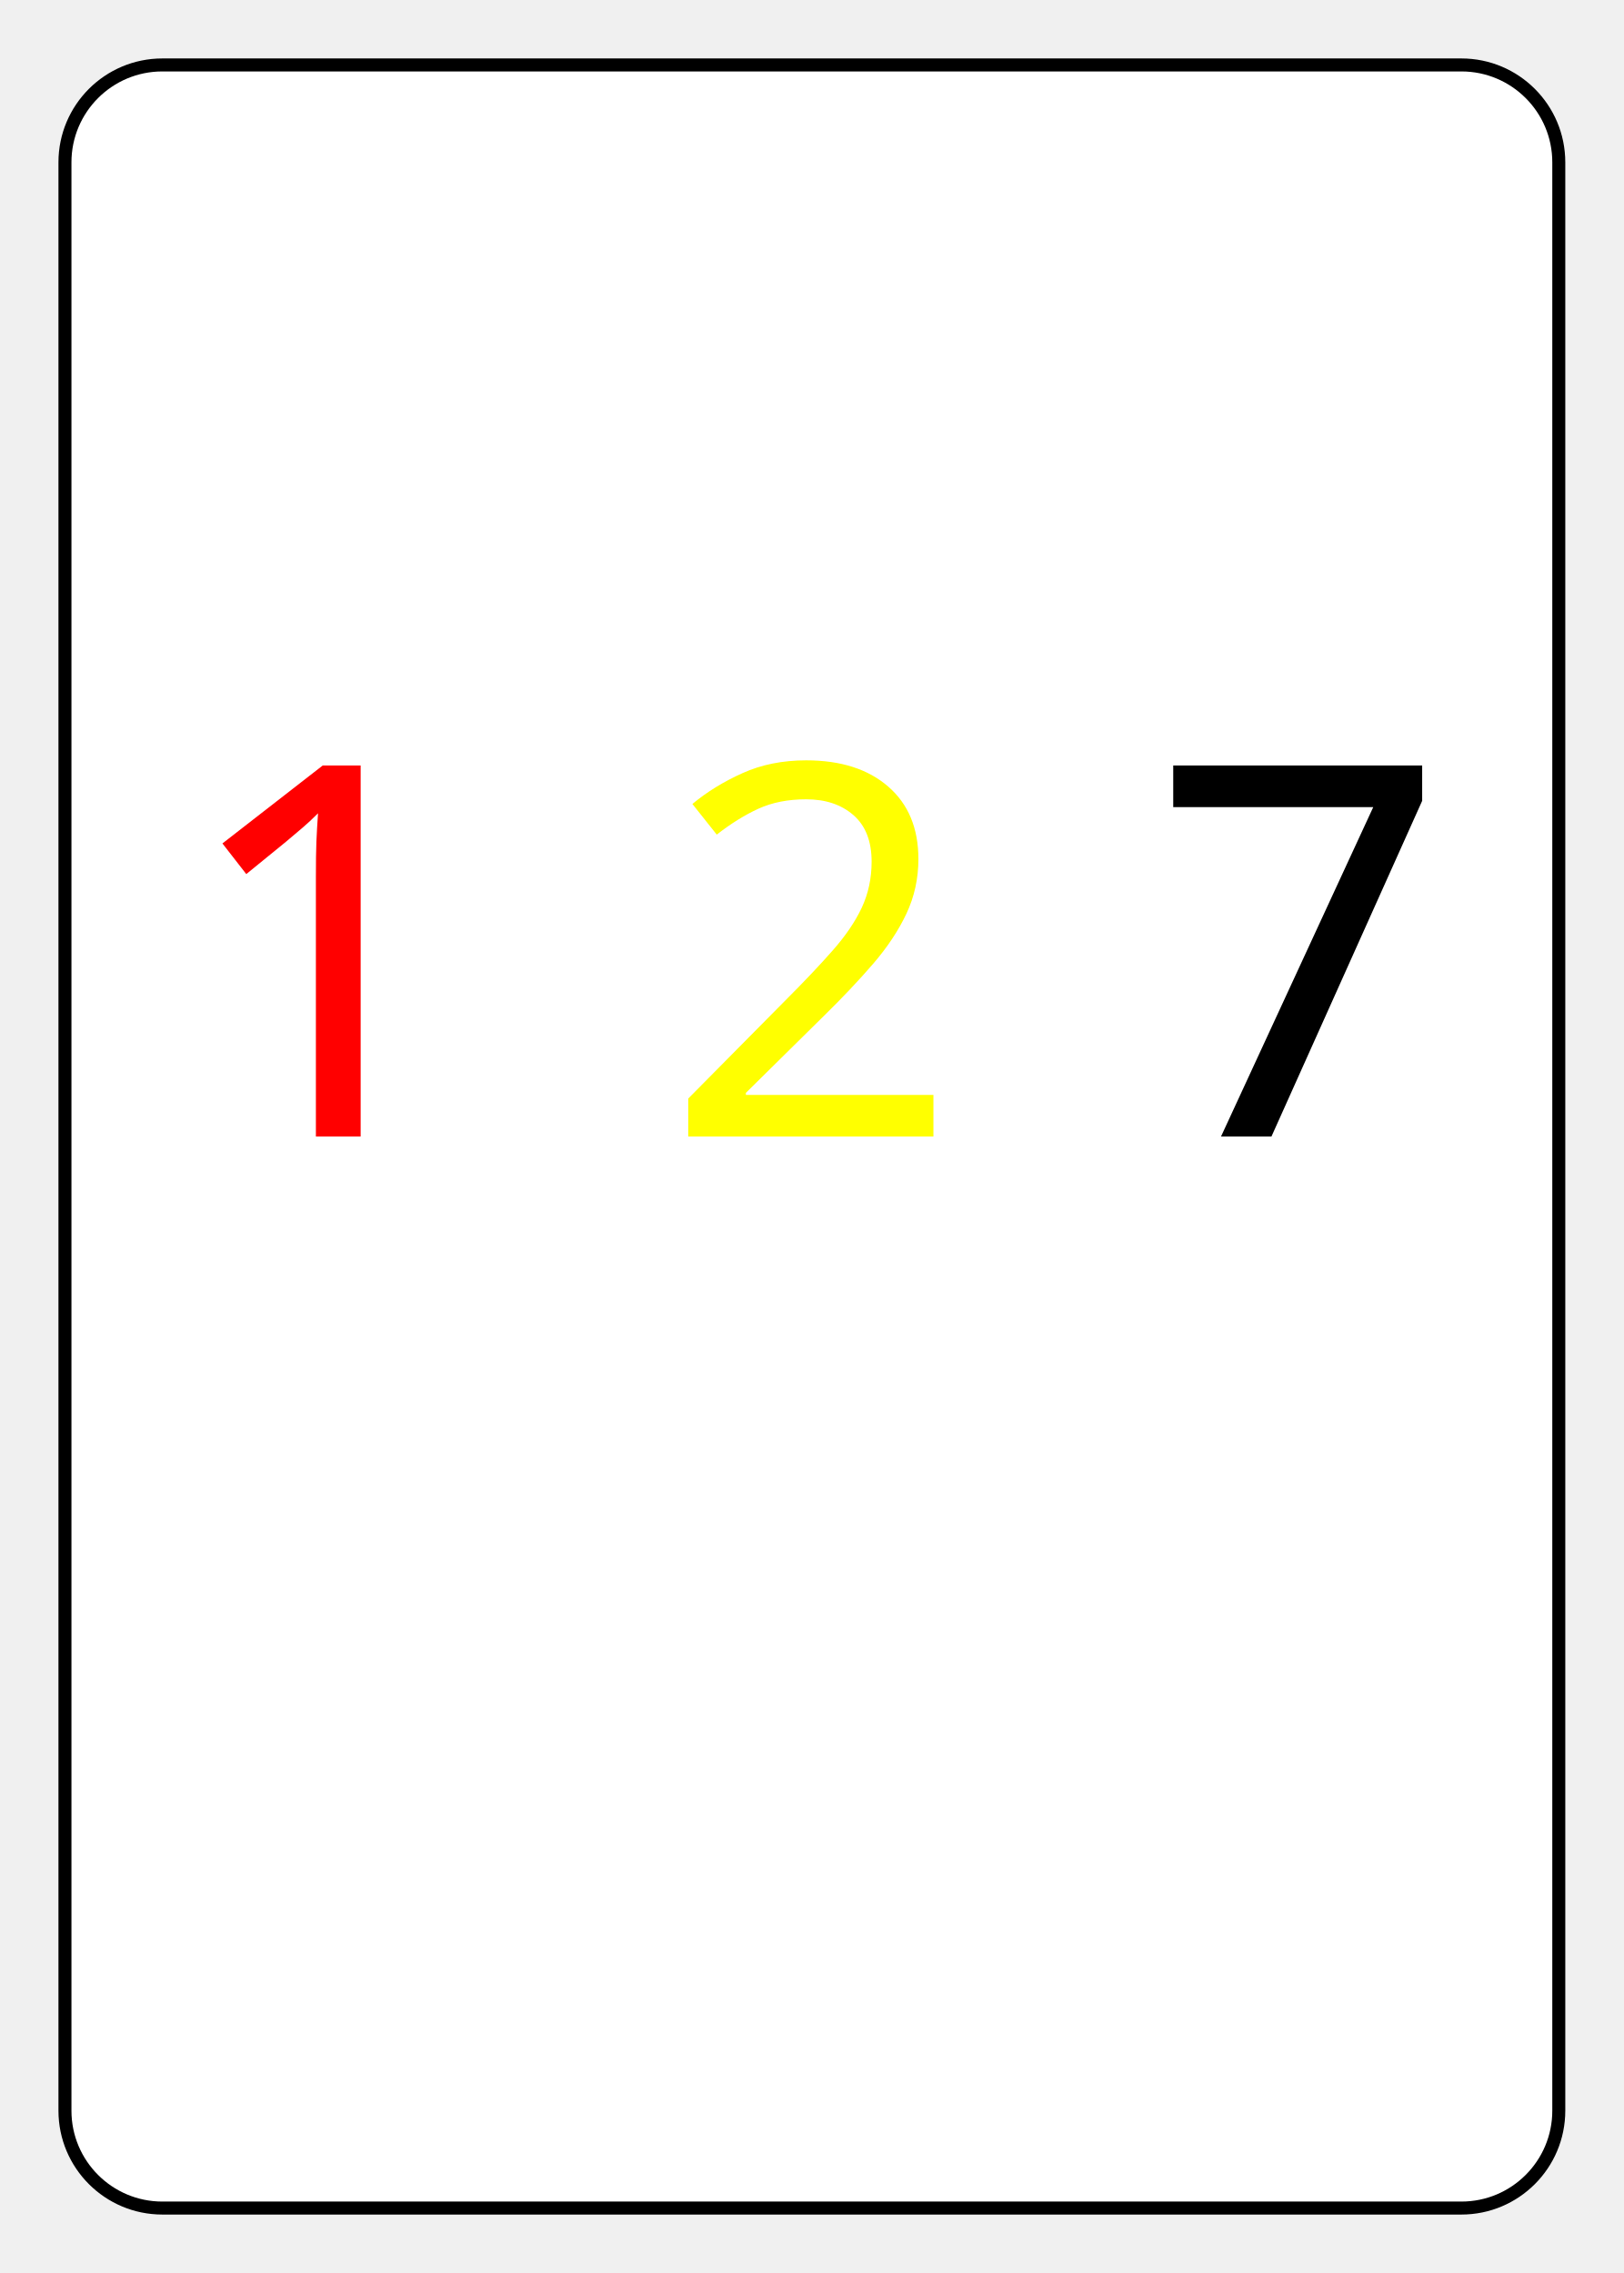
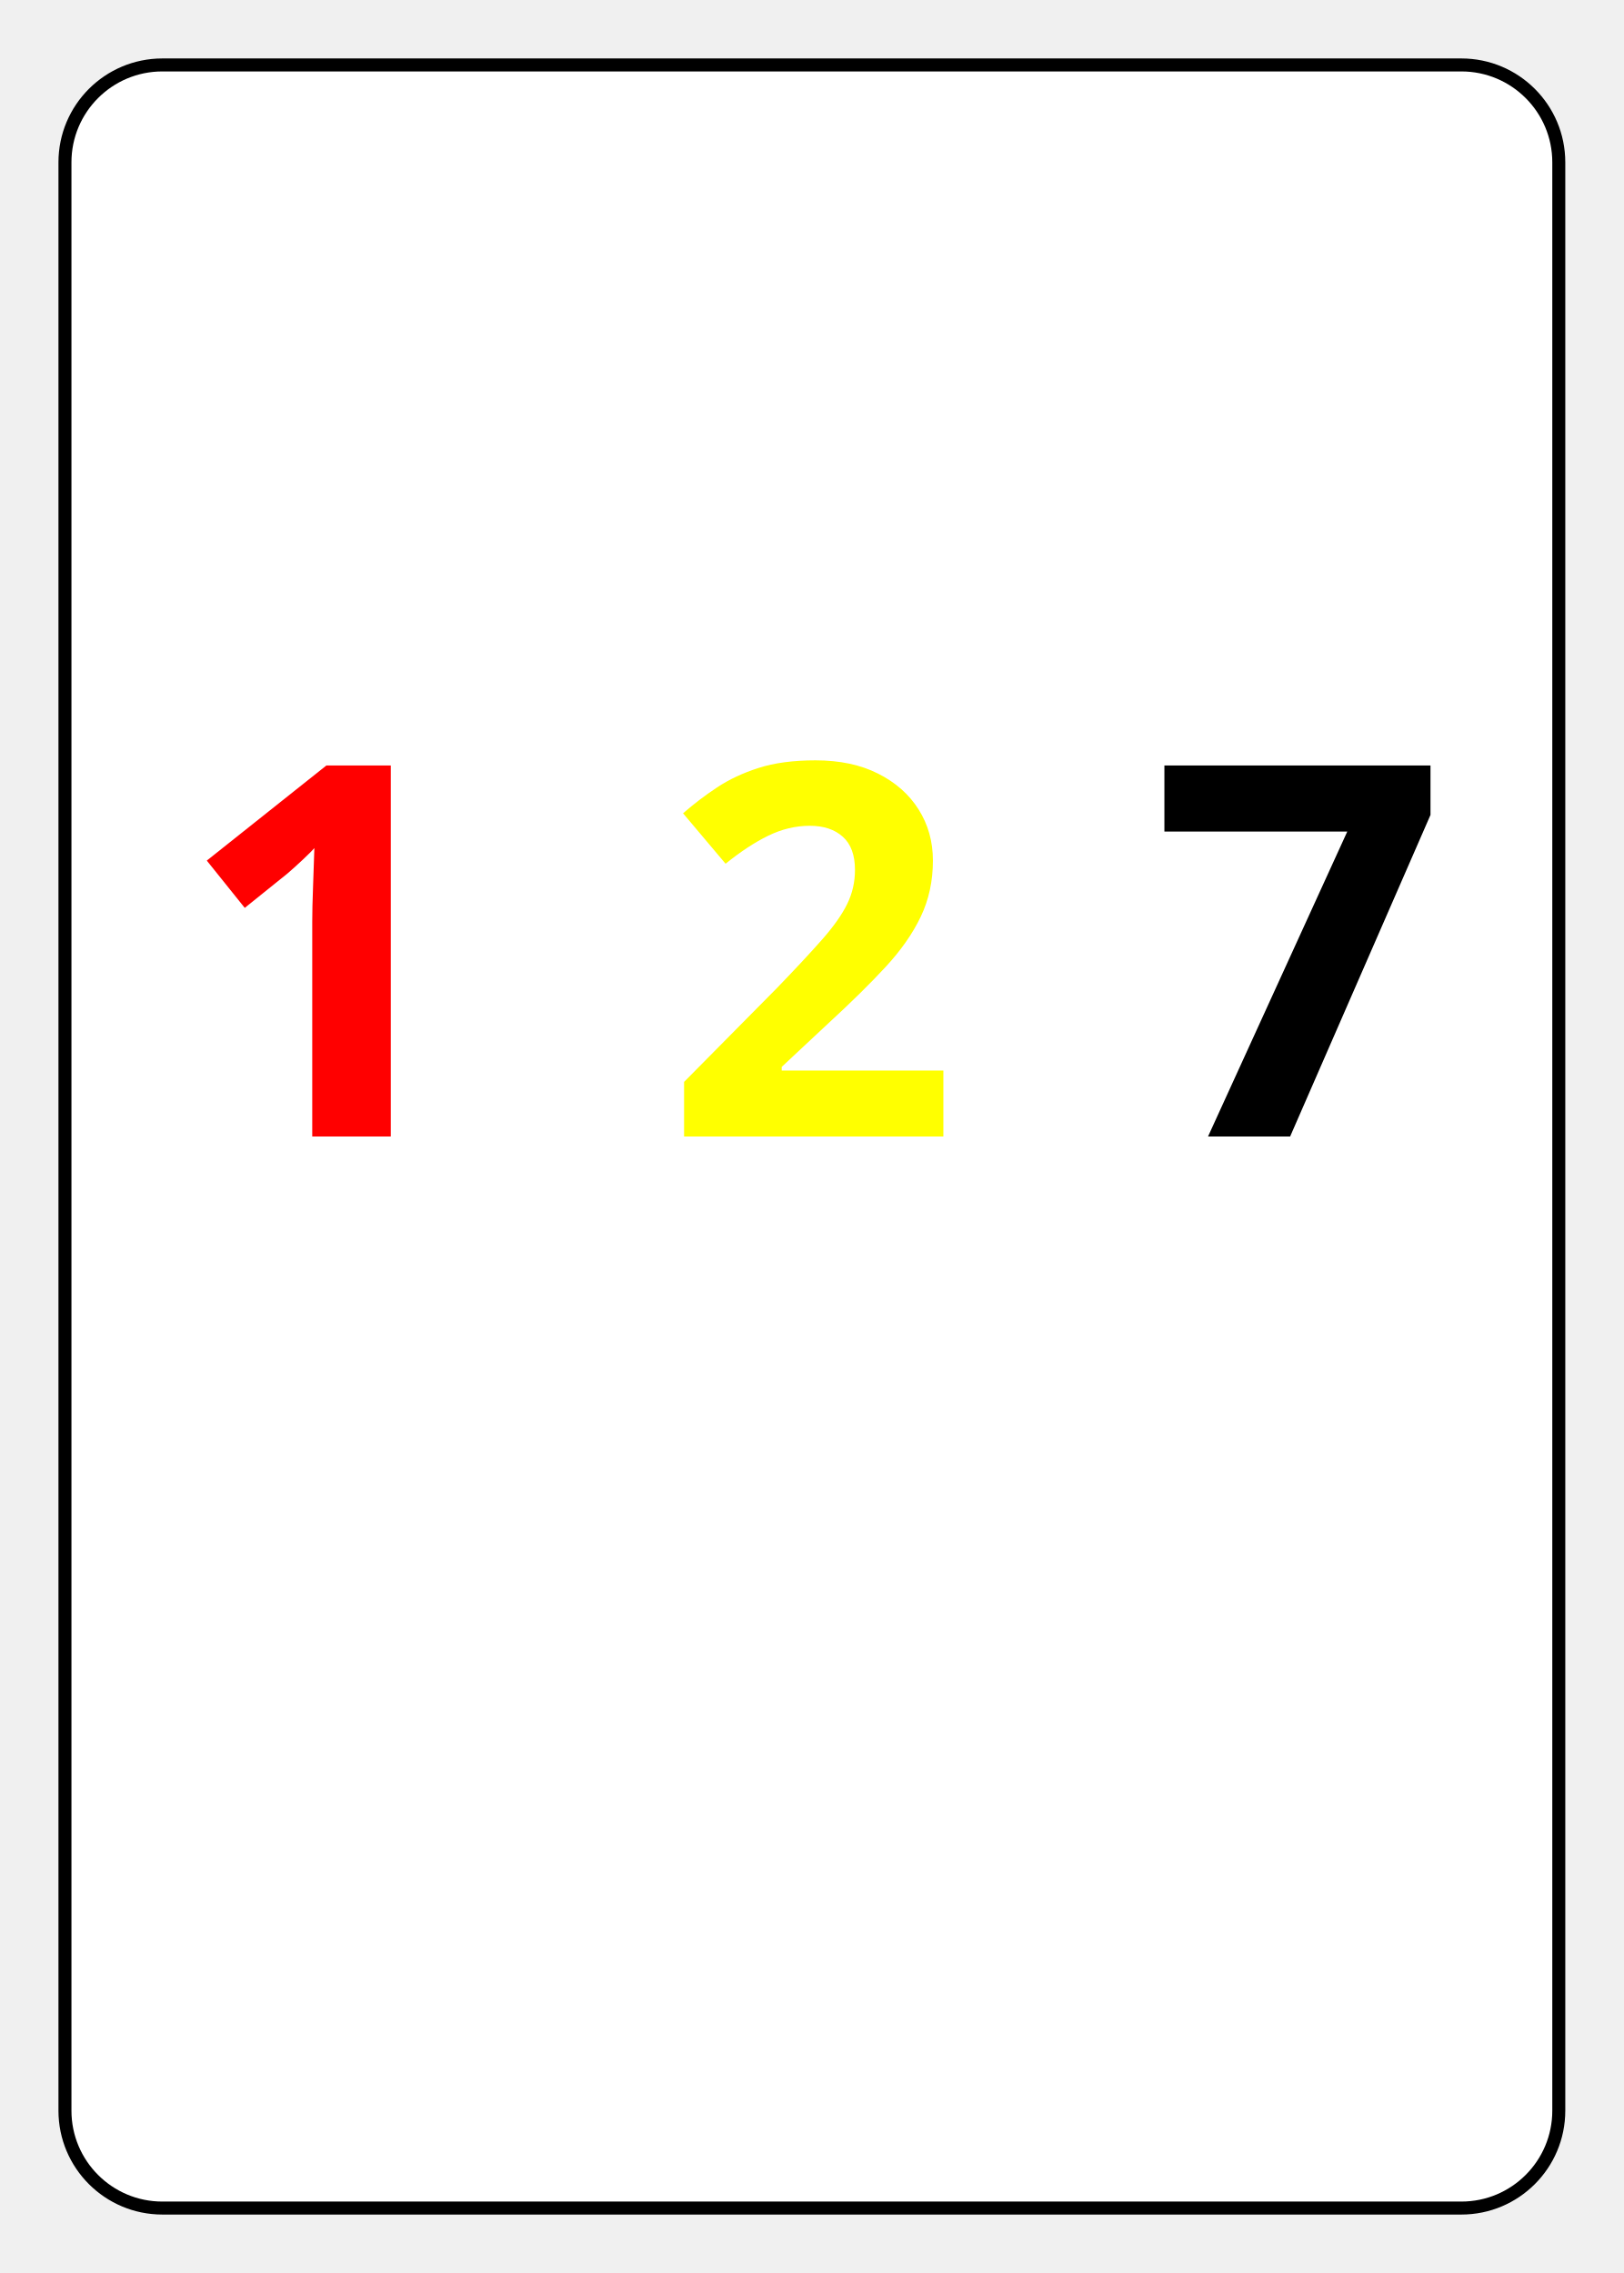
<svg xmlns="http://www.w3.org/2000/svg" width="250" height="350" viewBox="0 0 250 350">
  <rect x="10" y="10" width="230" height="330" rx="15" ry="15" fill="white" stroke="black" stroke-width="2" />
-   <text x="50" y="175" font-family="Fantasy" font-size="80" font-weight="normal" fill="rgb(255,0,0)" text-anchor="middle">1</text>
-   <text x="125" y="175" font-family="Fantasy" font-size="80" font-weight="normal" fill="rgb(255,255,0)" text-anchor="middle">2</text>
-   <text x="200" y="175" font-family="Fantasy" font-size="80" font-weight="normal" fill="rgb(0,0,0)" text-anchor="middle">7</text>
+   <text x="50" y="175" font-family="Fantasy" font-size="80" font-weight="bold" fill="rgb(255,0,0)" text-anchor="middle">1</text>
+   <text x="125" y="175" font-family="Fantasy" font-size="80" font-weight="bold" fill="rgb(255,255,0)" text-anchor="middle">2</text>
+   <text x="200" y="175" font-family="Fantasy" font-size="80" font-weight="bold" fill="rgb(0,0,0)" text-anchor="middle">7</text>
</svg>
